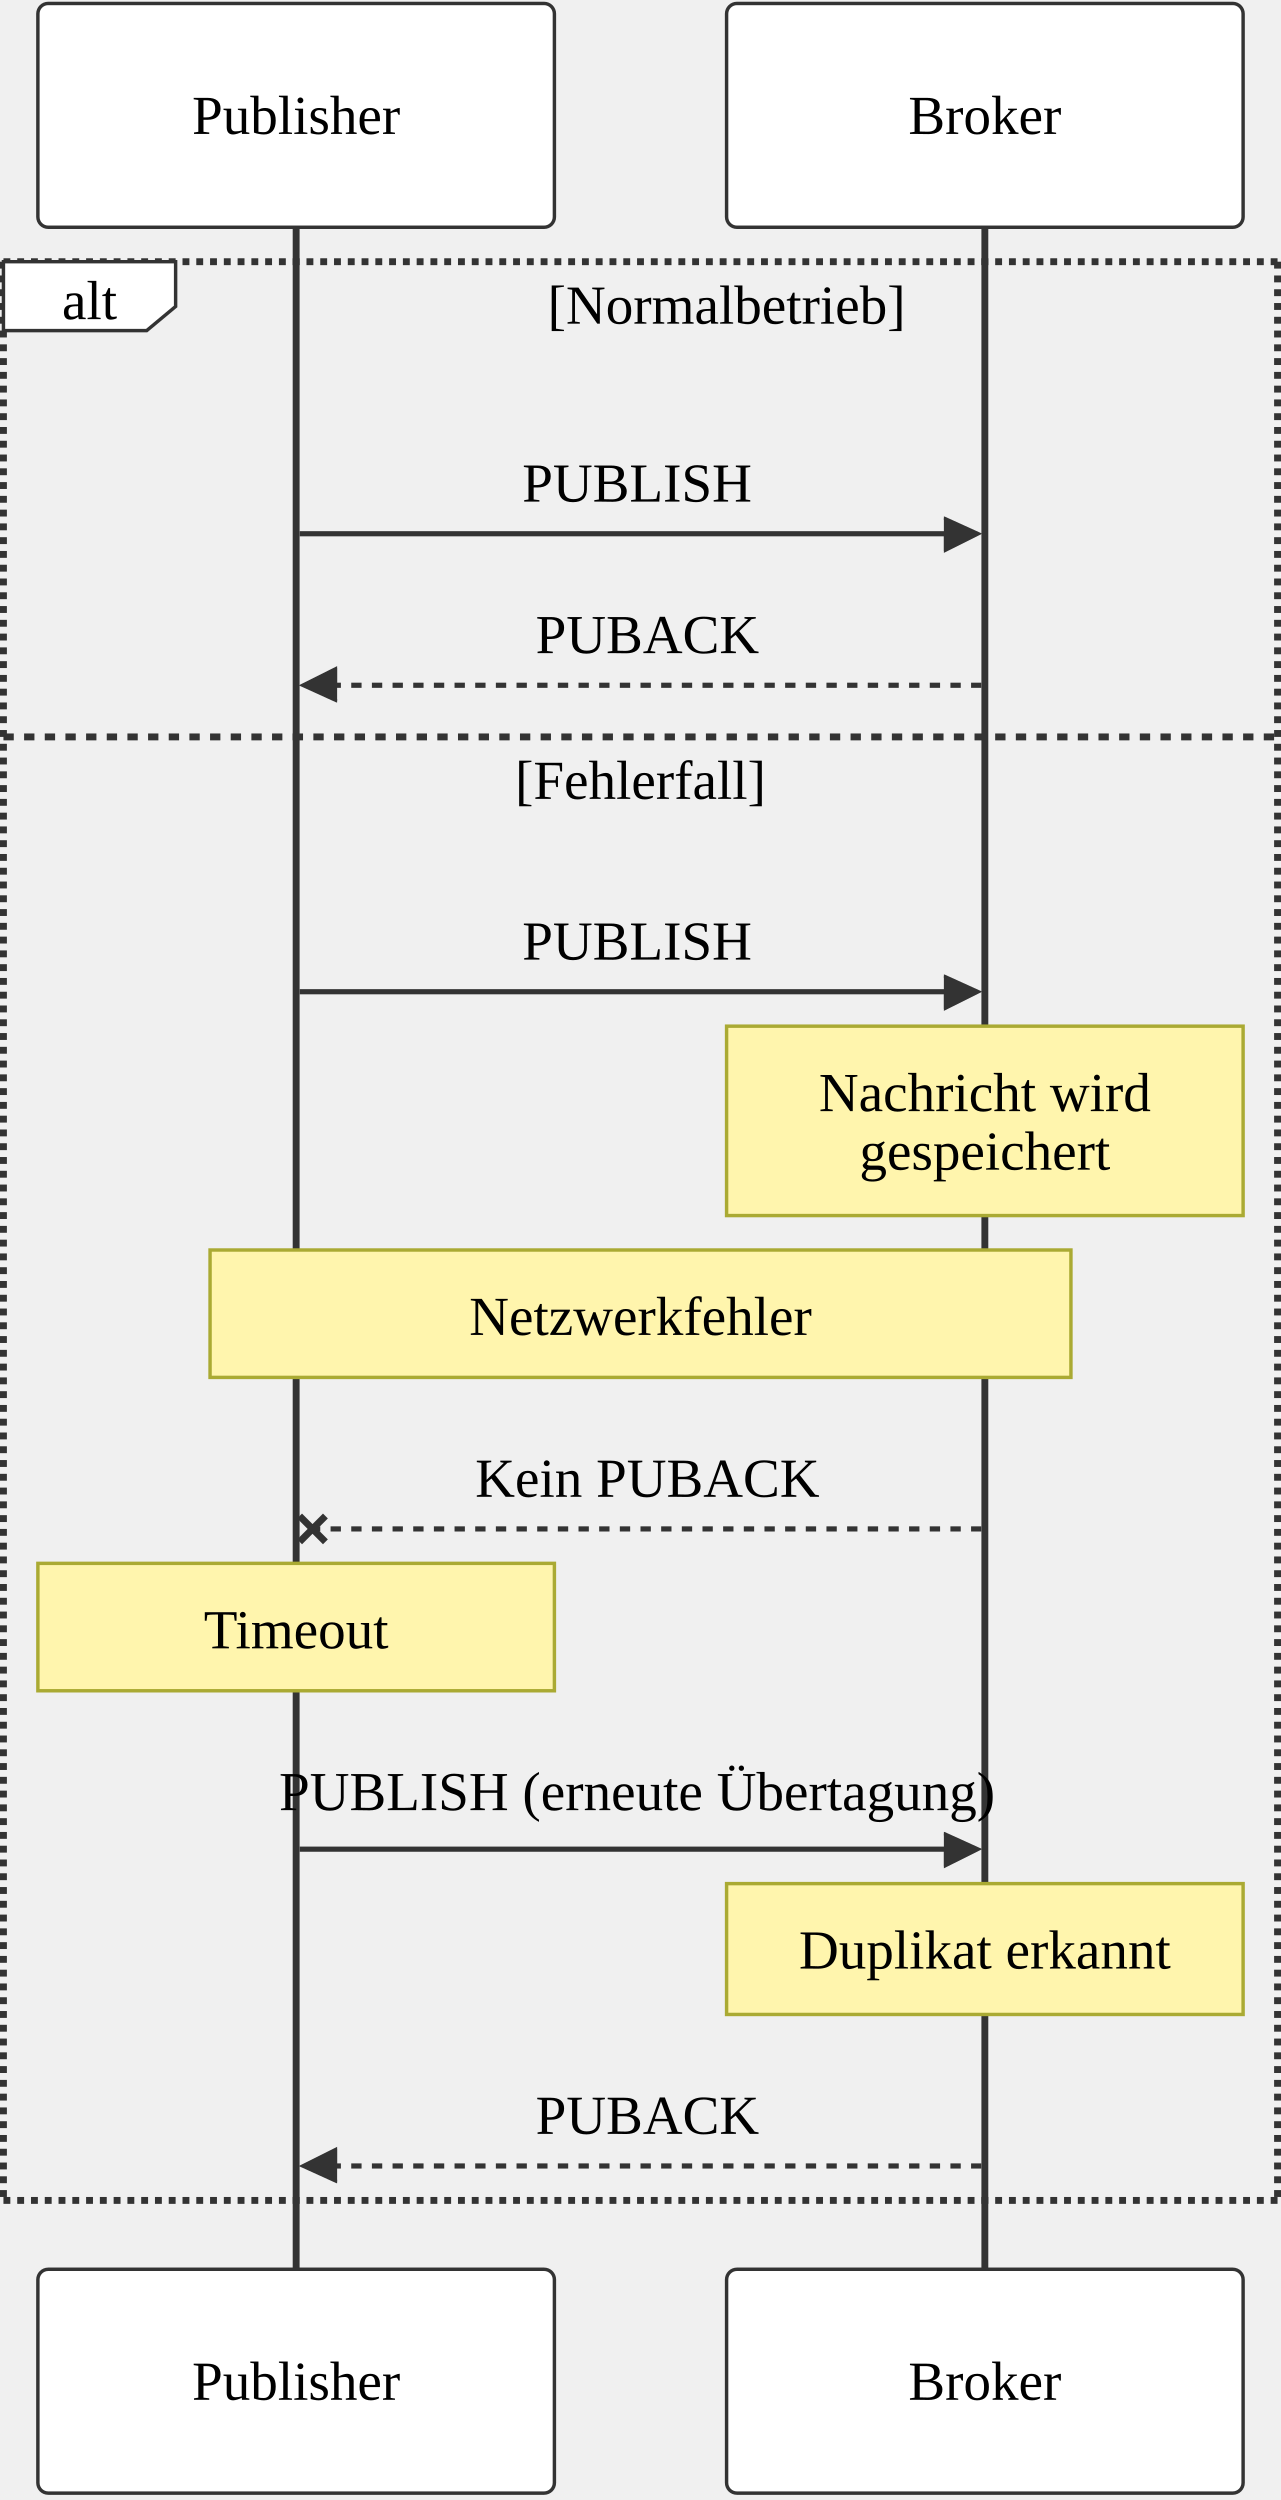
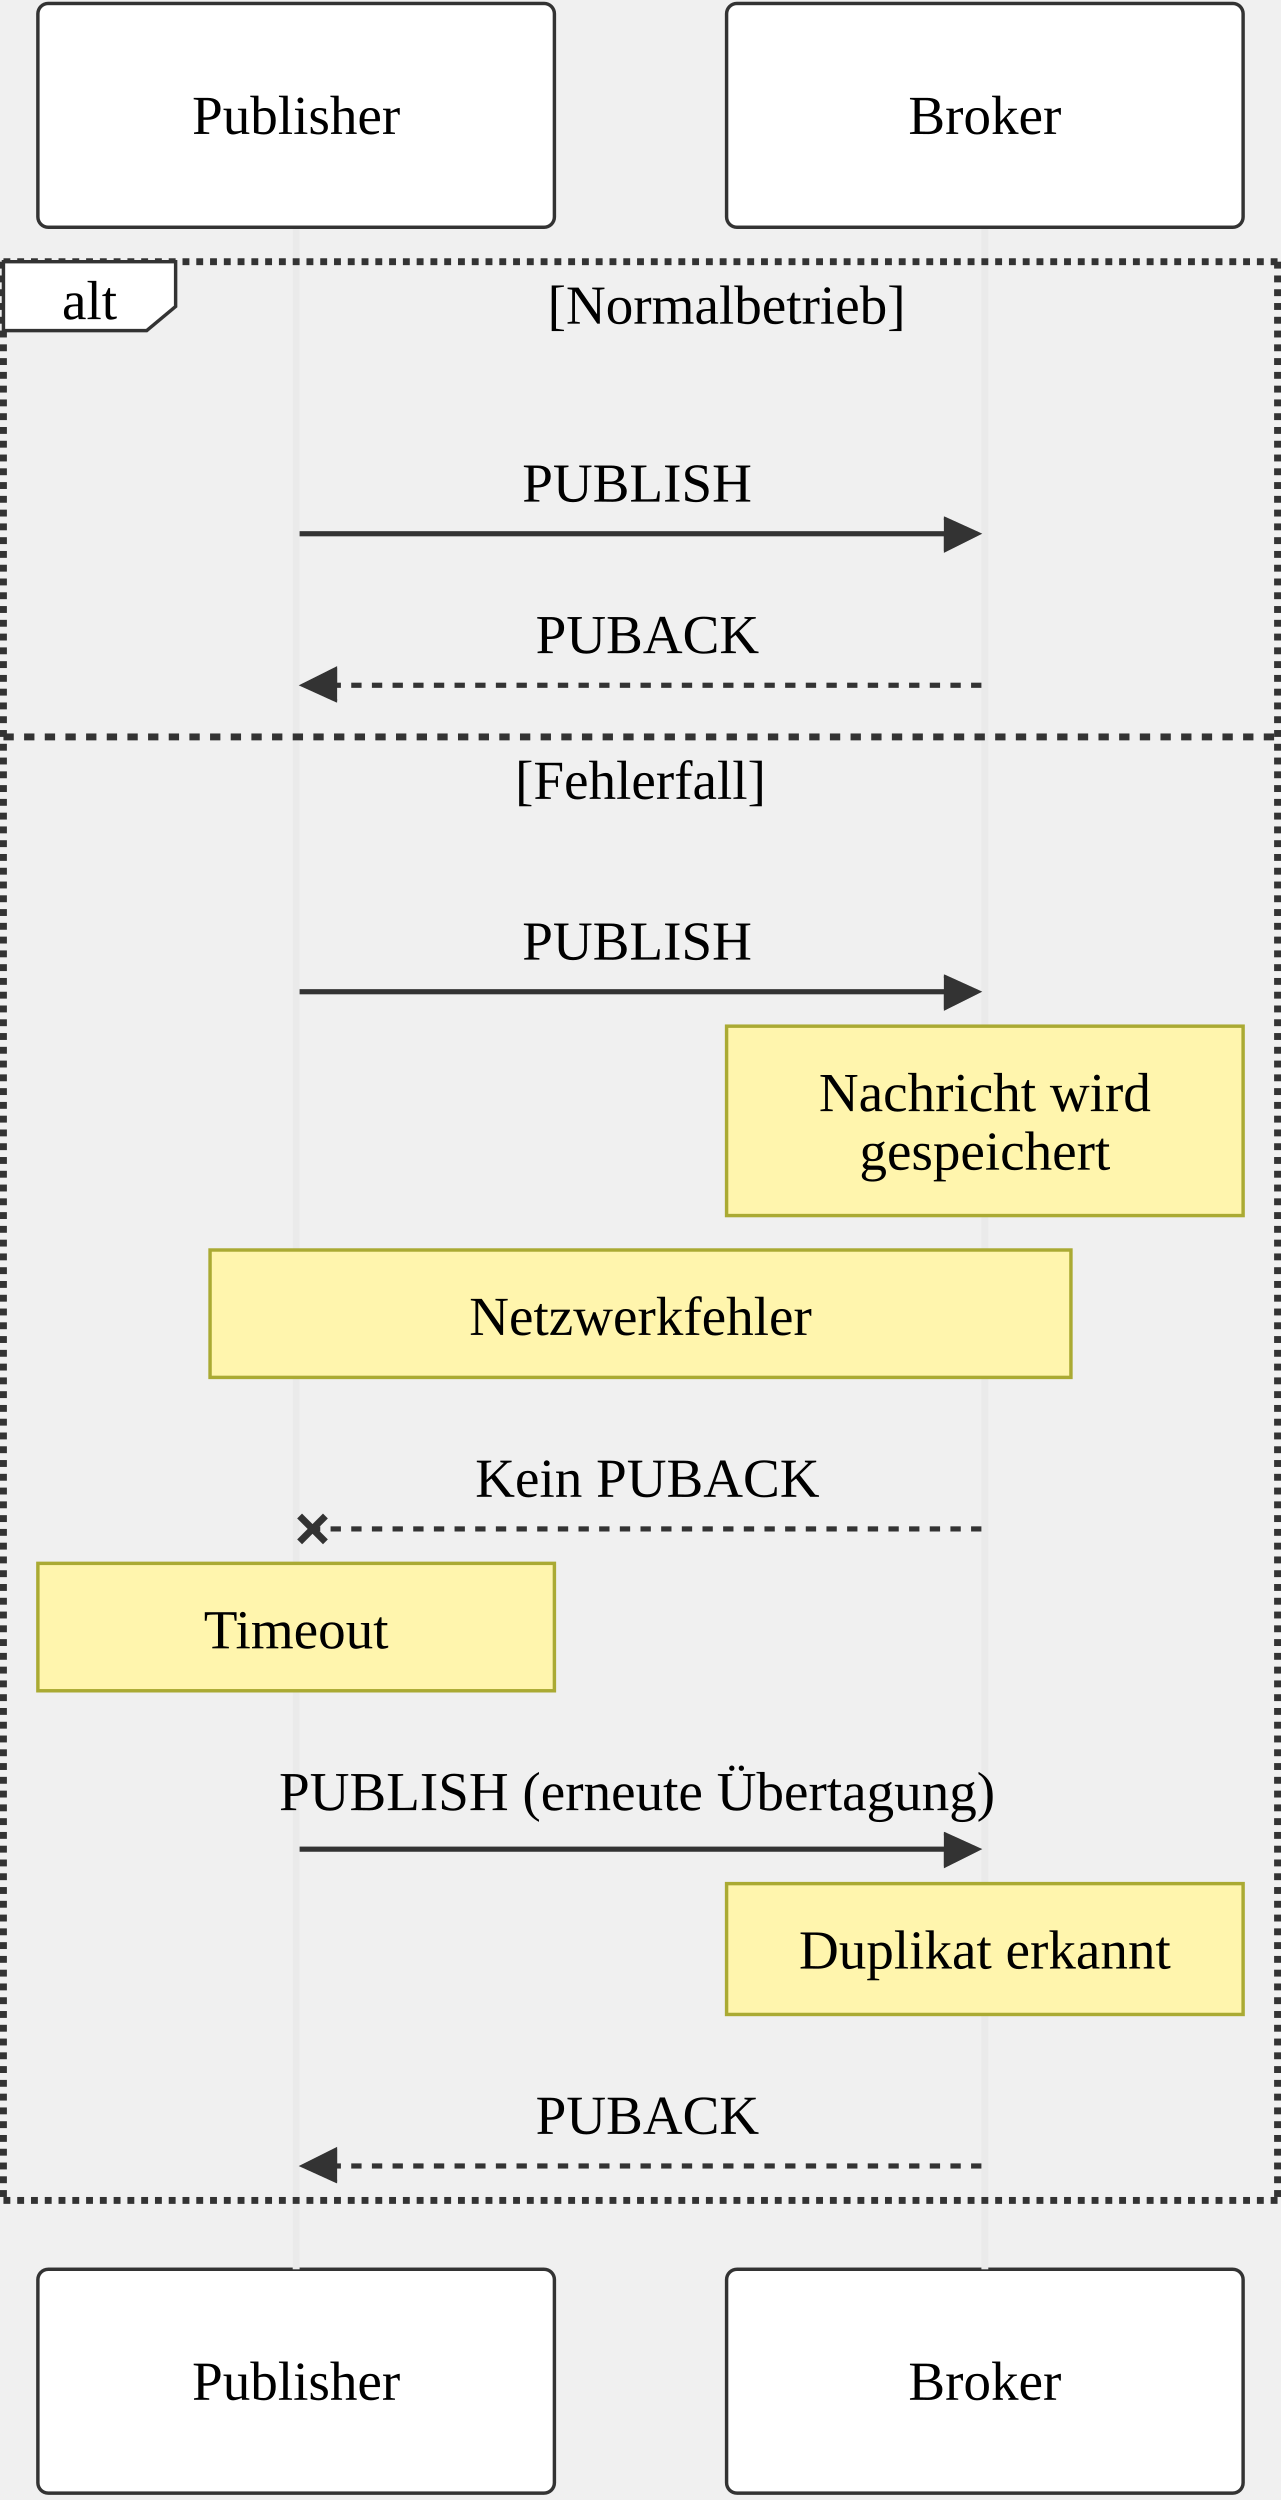
<svg xmlns="http://www.w3.org/2000/svg" id="my-svg" width="100%" style="max-width: 372px; background-color: white;" viewBox="-11 -1 372 726" role="graphics-document document" aria-roledescription="sequence">
  <g>
    <rect x="200" y="658" fill="#eaeaea" stroke="#666" width="150" height="65" name="Broker" rx="3" ry="3" class="actor actor-bottom" />
    <text x="275" y="690.5" dominant-baseline="central" alignment-baseline="central" class="actor actor-box" style="text-anchor: middle; font-size: 16px; font-weight: 400;">
      <tspan x="275" dy="0">Broker</tspan>
    </text>
  </g>
  <g>
    <rect x="0" y="658" fill="#eaeaea" stroke="#666" width="150" height="65" name="Client" rx="3" ry="3" class="actor actor-bottom" />
    <text x="75" y="690.5" dominant-baseline="central" alignment-baseline="central" class="actor actor-box" style="text-anchor: middle; font-size: 16px; font-weight: 400;">
      <tspan x="75" dy="0">Publisher</tspan>
    </text>
  </g>
  <g>
    <line id="actor1" x1="275" y1="65" x2="275" y2="658" class="actor-line 200" stroke-width="0.5px" stroke="#999" name="Broker" data-et="life-line" data-id="Broker" />
    <g id="root-1" data-et="participant" data-type="participant" data-id="Broker">
      <rect x="200" y="0" fill="#eaeaea" stroke="#666" width="150" height="65" name="Broker" rx="3" ry="3" class="actor actor-top" />
      <text x="275" y="32.5" dominant-baseline="central" alignment-baseline="central" class="actor actor-box" style="text-anchor: middle; font-size: 16px; font-weight: 400;">
        <tspan x="275" dy="0">Broker</tspan>
      </text>
    </g>
  </g>
  <g>
    <line id="actor0" x1="75" y1="65" x2="75" y2="658" class="actor-line 200" stroke-width="0.5px" stroke="#999" name="Client" data-et="life-line" data-id="Client" />
    <g id="root-0" data-et="participant" data-type="participant" data-id="Client">
      <rect x="0" y="0" fill="#eaeaea" stroke="#666" width="150" height="65" name="Client" rx="3" ry="3" class="actor actor-top" />
      <text x="75" y="32.5" dominant-baseline="central" alignment-baseline="central" class="actor actor-box" style="text-anchor: middle; font-size: 16px; font-weight: 400;">
        <tspan x="75" dy="0">Publisher</tspan>
      </text>
    </g>
  </g>
-   <style>#my-svg{font-family:'Times New Roman',Times,serif;font-size:16px;fill:#333;}@keyframes edge-animation-frame{from{stroke-dashoffset:0;}}@keyframes dash{to{stroke-dashoffset:0;}}#my-svg .edge-animation-slow{stroke-dasharray:9,5!important;stroke-dashoffset:900;animation:dash 50s linear infinite;stroke-linecap:round;}#my-svg .edge-animation-fast{stroke-dasharray:9,5!important;stroke-dashoffset:900;animation:dash 20s linear infinite;stroke-linecap:round;}#my-svg .error-icon{fill:hsl(220.588, 100%, 98.333%);}#my-svg .error-text{fill:rgb(8.5, 5.75, 0);stroke:rgb(8.5, 5.75, 0);}#my-svg .edge-thickness-normal{stroke-width:1px;}#my-svg .edge-thickness-thick{stroke-width:3.5px;}#my-svg .edge-pattern-solid{stroke-dasharray:0;}#my-svg .edge-thickness-invisible{stroke-width:0;fill:none;}#my-svg .edge-pattern-dashed{stroke-dasharray:3;}#my-svg .edge-pattern-dotted{stroke-dasharray:2;}#my-svg .marker{fill:#0b0b0b;stroke:#0b0b0b;}#my-svg .marker.cross{stroke:#0b0b0b;}#my-svg svg{font-family:'Times New Roman',Times,serif;font-size:16px;}#my-svg p{margin:0;}#my-svg .actor{stroke:#333333;fill:#ffffff;stroke-width:1;}#my-svg rect.actor.outer-path[data-look="neo"]{filter:drop-shadow( 1px 2px 2px rgba(185,185,185,1));}#my-svg rect.note[data-look="neo"]{stroke:#aaaa33;fill:#fff5ad;filter:drop-shadow( 1px 2px 2px rgba(185,185,185,1));}#my-svg text.actor&gt;tspan{fill:#000000;stroke:none;}#my-svg .actor-line{stroke:#333333;}#my-svg .innerArc{stroke-width:1.5;stroke-dasharray:none;}#my-svg .messageLine0{stroke-width:1.5;stroke-dasharray:none;stroke:#333333;}#my-svg .messageLine1{stroke-width:1.5;stroke-dasharray:2,2;stroke:#333333;}#my-svg [id$="-arrowhead"] path{fill:#333333;stroke:#333333;}#my-svg .sequenceNumber{fill:#ffffff;}#my-svg [id$="-sequencenumber"]{fill:#333333;}#my-svg [id$="-crosshead"] path{fill:#333333;stroke:#333333;}#my-svg .messageText{fill:#000000;stroke:none;}#my-svg .labelBox{stroke:#333333;fill:#ffffff;filter:none;}#my-svg .labelText,#my-svg .labelText&gt;tspan{fill:#000000;stroke:none;}#my-svg .loopText,#my-svg .loopText&gt;tspan{fill:#000000;stroke:none;}#my-svg .sectionTitle,#my-svg .sectionTitle&gt;tspan{fill:#000000;stroke:none;}#my-svg .loopLine{stroke-width:2px;stroke-dasharray:2,2;stroke:#333333;fill:#333333;}#my-svg .note{stroke:#aaaa33;fill:#fff5ad;}#my-svg .noteText,#my-svg .noteText&gt;tspan{fill:#000000;stroke:none;font-weight:normal;}#my-svg .activation0{fill:#f4f4f4;stroke:#666666;}#my-svg .activation1{fill:#f4f4f4;stroke:#666666;}#my-svg .activation2{fill:#f4f4f4;stroke:#666666;}#my-svg .actorPopupMenu{position:absolute;}#my-svg .actorPopupMenuPanel{position:absolute;fill:#ffffff;box-shadow:0px 8px 16px 0px rgba(0,0,0,0.2);filter:drop-shadow(3px 5px 2px rgb(0 0 0 / 0.4));}#my-svg .actor-man circle,#my-svg line{fill:#ffffff;stroke-width:2px;}#my-svg g rect.rect{filter:drop-shadow( 1px 2px 2px rgba(185,185,185,1));stroke:hsl(40.588, 60%, 83.333%);}#my-svg .node .neo-node{stroke:hsl(40.588, 60%, 83.333%);}#my-svg [data-look="neo"].node rect,#my-svg [data-look="neo"].cluster rect,#my-svg [data-look="neo"].node polygon{stroke:url(#my-svg-gradient);filter:drop-shadow( 1px 2px 2px rgba(185,185,185,1));}#my-svg [data-look="neo"].swimlane.cluster rect{filter:none;}#my-svg [data-look="neo"].node path{stroke:url(#my-svg-gradient);stroke-width:1px;}#my-svg [data-look="neo"].node .outer-path{filter:drop-shadow( 1px 2px 2px rgba(185,185,185,1));}#my-svg [data-look="neo"].node .neo-line path{stroke:hsl(40.588, 60%, 83.333%);filter:none;}#my-svg [data-look="neo"].node circle{stroke:url(#my-svg-gradient);filter:drop-shadow( 1px 2px 2px rgba(185,185,185,1));}#my-svg [data-look="neo"].node circle .state-start{fill:#000000;}#my-svg [data-look="neo"].icon-shape .icon{fill:url(#my-svg-gradient);filter:drop-shadow( 1px 2px 2px rgba(185,185,185,1));}#my-svg [data-look="neo"].icon-shape .icon-neo path{stroke:url(#my-svg-gradient);filter:drop-shadow( 1px 2px 2px rgba(185,185,185,1));}#my-svg :root{--mermaid-font-family:"trebuchet ms",verdana,arial,sans-serif;}</style>
+   <style>#my-svg{font-family:'Times New Roman',Times,serif;font-size:16px;fill:#333;}@keyframes edge-animation-frame{from{stroke-dashoffset:0;}}@keyframes dash{to{stroke-dashoffset:0;}}#my-svg .edge-animation-slow{stroke-dasharray:9,5!important;stroke-dashoffset:900;animation:dash 50s linear infinite;stroke-linecap:round;}#my-svg .edge-animation-fast{stroke-dasharray:9,5!important;stroke-dashoffset:900;animation:dash 20s linear infinite;stroke-linecap:round;}#my-svg .error-icon{fill:hsl(220.588, 100%, 98.333%);}#my-svg .error-text{fill:rgb(8.5, 5.75, 0);stroke:rgb(8.5, 5.75, 0);}#my-svg .edge-thickness-normal{stroke-width:1px;}#my-svg .edge-thickness-thick{stroke-width:3.5px;}#my-svg .edge-pattern-solid{stroke-dasharray:0;}#my-svg .edge-thickness-invisible{stroke-width:0;fill:none;}#my-svg .edge-pattern-dashed{stroke-dasharray:3;}#my-svg .edge-pattern-dotted{stroke-dasharray:2;}#my-svg .marker{fill:#0b0b0b;stroke:#0b0b0b;}#my-svg .marker.cross{stroke:#0b0b0b;}#my-svg svg{font-family:'Times New Roman',Times,serif;font-size:16px;}#my-svg p{margin:0;}#my-svg .actor{stroke:#333333;fill:#ffffff;stroke-width:1;}#my-svg rect.actor.outer-path[data-look="neo"]{filter:drop-shadow( 1px 2px 2px rgba(185,185,185,1));}#my-svg rect.note[data-look="neo"]{stroke:#aaaa33;fill:#fff5ad;filter:drop-shadow( 1px 2px 2px rgba(185,185,185,1));}#my-svg text.actor&gt;tspan{fill:#000000;stroke:none;}#my-svg .actor-line{stroke:#EAEAEA;}#my-svg .innerArc{stroke-width:1.5;stroke-dasharray:none;}#my-svg .messageLine0{stroke-width:1.5;stroke-dasharray:none;stroke:#333333;}#my-svg .messageLine1{stroke-width:1.5;stroke-dasharray:2,2;stroke:#333333;}#my-svg [id$="-arrowhead"] path{fill:#333333;stroke:#333333;}#my-svg .sequenceNumber{fill:#ffffff;}#my-svg [id$="-sequencenumber"]{fill:#333333;}#my-svg [id$="-crosshead"] path{fill:#333333;stroke:#333333;}#my-svg .messageText{fill:#000000;stroke:none;}#my-svg .labelBox{stroke:#333333;fill:#ffffff;filter:none;}#my-svg .labelText,#my-svg .labelText&gt;tspan{fill:#000000;stroke:none;}#my-svg .loopText,#my-svg .loopText&gt;tspan{fill:#000000;stroke:none;}#my-svg .sectionTitle,#my-svg .sectionTitle&gt;tspan{fill:#000000;stroke:none;}#my-svg .loopLine{stroke-width:2px;stroke-dasharray:2,2;stroke:#333333;fill:#333333;}#my-svg .note{stroke:#aaaa33;fill:#fff5ad;}#my-svg .noteText,#my-svg .noteText&gt;tspan{fill:#000000;stroke:none;font-weight:normal;}#my-svg .activation0{fill:#f4f4f4;stroke:#666666;}#my-svg .activation1{fill:#f4f4f4;stroke:#666666;}#my-svg .activation2{fill:#f4f4f4;stroke:#666666;}#my-svg .actorPopupMenu{position:absolute;}#my-svg .actorPopupMenuPanel{position:absolute;fill:#ffffff;box-shadow:0px 8px 16px 0px rgba(0,0,0,0.2);filter:drop-shadow(3px 5px 2px rgb(0 0 0 / 0.4));}#my-svg .actor-man circle,#my-svg line{fill:#ffffff;stroke-width:2px;}#my-svg g rect.rect{filter:drop-shadow( 1px 2px 2px rgba(185,185,185,1));stroke:hsl(40.588, 60%, 83.333%);}#my-svg .node .neo-node{stroke:hsl(40.588, 60%, 83.333%);}#my-svg [data-look="neo"].node rect,#my-svg [data-look="neo"].cluster rect,#my-svg [data-look="neo"].node polygon{stroke:url(#my-svg-gradient);filter:drop-shadow( 1px 2px 2px rgba(185,185,185,1));}#my-svg [data-look="neo"].swimlane.cluster rect{filter:none;}#my-svg [data-look="neo"].node path{stroke:url(#my-svg-gradient);stroke-width:1px;}#my-svg [data-look="neo"].node .outer-path{filter:drop-shadow( 1px 2px 2px rgba(185,185,185,1));}#my-svg [data-look="neo"].node .neo-line path{stroke:hsl(40.588, 60%, 83.333%);filter:none;}#my-svg [data-look="neo"].node circle{stroke:url(#my-svg-gradient);filter:drop-shadow( 1px 2px 2px rgba(185,185,185,1));}#my-svg [data-look="neo"].node circle .state-start{fill:#000000;}#my-svg [data-look="neo"].icon-shape .icon{fill:url(#my-svg-gradient);filter:drop-shadow( 1px 2px 2px rgba(185,185,185,1));}#my-svg [data-look="neo"].icon-shape .icon-neo path{stroke:url(#my-svg-gradient);filter:drop-shadow( 1px 2px 2px rgba(185,185,185,1));}#my-svg :root{--mermaid-font-family:"trebuchet ms",verdana,arial,sans-serif;}</style>
  <g />
  <defs>
    <symbol id="my-svg-computer" width="24" height="24">
      <path transform="scale(.5)" d="M2 2v13h20v-13h-20zm18 11h-16v-9h16v9zm-10.228 6l.466-1h3.524l.467 1h-4.457zm14.228 3h-24l2-6h2.104l-1.33 4h18.45l-1.297-4h2.073l2 6zm-5-10h-14v-7h14v7z" />
    </symbol>
  </defs>
  <defs>
    <symbol id="my-svg-database" fill-rule="evenodd" clip-rule="evenodd">
      <path transform="scale(.5)" d="M12.258.001l.256.004.255.005.253.008.251.01.249.012.247.015.246.016.242.019.241.02.239.023.236.024.233.027.231.028.229.031.225.032.223.034.22.036.217.038.214.04.211.041.208.043.205.045.201.046.198.048.194.05.191.051.187.053.183.054.18.056.175.057.172.059.168.06.163.061.16.063.155.064.15.066.074.033.073.033.071.034.07.034.069.035.068.035.067.035.066.035.064.036.064.036.062.036.06.036.06.037.058.037.058.037.055.038.055.038.053.038.052.038.051.039.05.039.048.039.047.039.045.04.044.04.043.04.041.04.04.041.039.041.037.041.036.041.034.041.033.042.032.042.03.042.029.042.027.042.026.043.024.043.023.043.021.043.02.043.018.044.017.043.015.044.013.044.012.044.011.045.009.044.007.045.006.045.004.045.002.045.001.045v17l-.001.045-.002.045-.004.045-.006.045-.007.045-.009.044-.011.045-.012.044-.013.044-.015.044-.017.043-.018.044-.02.043-.021.043-.023.043-.024.043-.026.043-.027.042-.029.042-.03.042-.032.042-.033.042-.034.041-.036.041-.037.041-.039.041-.04.041-.041.04-.043.04-.044.04-.045.04-.047.039-.048.039-.05.039-.051.039-.052.038-.053.038-.055.038-.055.038-.058.037-.058.037-.06.037-.06.036-.062.036-.064.036-.064.036-.066.035-.067.035-.068.035-.069.035-.07.034-.071.034-.073.033-.074.033-.15.066-.155.064-.16.063-.163.061-.168.06-.172.059-.175.057-.18.056-.183.054-.187.053-.191.051-.194.05-.198.048-.201.046-.205.045-.208.043-.211.041-.214.04-.217.038-.22.036-.223.034-.225.032-.229.031-.231.028-.233.027-.236.024-.239.023-.241.02-.242.019-.246.016-.247.015-.249.012-.251.01-.253.008-.255.005-.256.004-.258.001-.258-.001-.256-.004-.255-.005-.253-.008-.251-.01-.249-.012-.247-.015-.245-.016-.243-.019-.241-.02-.238-.023-.236-.024-.234-.027-.231-.028-.228-.031-.226-.032-.223-.034-.22-.036-.217-.038-.214-.04-.211-.041-.208-.043-.204-.045-.201-.046-.198-.048-.195-.05-.19-.051-.187-.053-.184-.054-.179-.056-.176-.057-.172-.059-.167-.06-.164-.061-.159-.063-.155-.064-.151-.066-.074-.033-.072-.033-.072-.034-.07-.034-.069-.035-.068-.035-.067-.035-.066-.035-.064-.036-.063-.036-.062-.036-.061-.036-.06-.037-.058-.037-.057-.037-.056-.038-.055-.038-.053-.038-.052-.038-.051-.039-.049-.039-.049-.039-.046-.039-.046-.04-.044-.04-.043-.04-.041-.04-.04-.041-.039-.041-.037-.041-.036-.041-.034-.041-.033-.042-.032-.042-.03-.042-.029-.042-.027-.042-.026-.043-.024-.043-.023-.043-.021-.043-.02-.043-.018-.044-.017-.043-.015-.044-.013-.044-.012-.044-.011-.045-.009-.044-.007-.045-.006-.045-.004-.045-.002-.045-.001-.045v-17l.001-.045.002-.045.004-.045.006-.045.007-.045.009-.044.011-.045.012-.044.013-.044.015-.044.017-.043.018-.044.02-.043.021-.043.023-.043.024-.043.026-.043.027-.042.029-.042.03-.042.032-.042.033-.042.034-.041.036-.041.037-.041.039-.041.04-.041.041-.04.043-.04.044-.04.046-.04.046-.039.049-.039.049-.039.051-.039.052-.038.053-.038.055-.038.056-.038.057-.037.058-.037.06-.037.061-.036.062-.036.063-.036.064-.036.066-.035.067-.035.068-.035.069-.035.07-.034.072-.034.072-.033.074-.033.151-.066.155-.064.159-.063.164-.061.167-.06.172-.059.176-.057.179-.056.184-.054.187-.053.19-.051.195-.05.198-.048.201-.046.204-.045.208-.043.211-.041.214-.04.217-.038.22-.036.223-.034.226-.032.228-.031.231-.028.234-.027.236-.024.238-.023.241-.02.243-.019.245-.016.247-.015.249-.012.251-.01.253-.008.255-.005.256-.004.258-.001.258.001zm-9.258 20.499v.01l.001.021.003.021.004.022.005.021.006.022.007.022.009.023.01.022.011.023.012.023.013.023.015.023.016.024.017.023.018.024.019.024.021.024.022.025.023.024.024.025.052.049.056.05.061.051.066.051.07.051.075.051.079.052.084.052.088.052.092.052.097.052.102.051.105.052.11.052.114.051.119.051.123.051.127.05.131.05.135.05.139.048.144.049.147.047.152.047.155.047.16.045.163.045.167.043.171.043.176.041.178.041.183.039.187.039.19.037.194.035.197.035.202.033.204.031.209.03.212.029.216.027.219.025.222.024.226.021.23.02.233.018.236.016.24.015.243.012.246.01.249.008.253.005.256.004.259.001.26-.001.257-.004.254-.005.25-.008.247-.011.244-.012.241-.014.237-.016.233-.018.231-.021.226-.021.224-.024.22-.026.216-.027.212-.028.21-.031.205-.031.202-.034.198-.034.194-.036.191-.037.187-.039.183-.04.179-.04.175-.042.172-.043.168-.044.163-.045.16-.046.155-.046.152-.047.148-.048.143-.049.139-.049.136-.05.131-.05.126-.05.123-.051.118-.052.114-.051.11-.052.106-.052.101-.052.096-.052.092-.052.088-.053.083-.051.079-.052.074-.052.07-.051.065-.051.06-.051.056-.05.051-.05.023-.024.023-.025.021-.024.02-.024.019-.024.018-.024.017-.024.015-.023.014-.024.013-.023.012-.023.01-.023.01-.022.008-.022.006-.022.006-.022.004-.022.004-.021.001-.021.001-.021v-4.127l-.077.055-.08.053-.083.054-.085.053-.087.052-.09.052-.093.051-.095.05-.097.05-.1.049-.102.049-.105.048-.106.047-.109.047-.111.046-.114.045-.115.045-.118.044-.12.043-.122.042-.124.042-.126.041-.128.04-.13.04-.132.038-.134.038-.135.037-.138.037-.139.035-.142.035-.143.034-.144.033-.147.032-.148.031-.15.03-.151.03-.153.029-.154.027-.156.027-.158.026-.159.025-.161.024-.162.023-.163.022-.165.021-.166.02-.167.019-.169.018-.169.017-.171.016-.173.015-.173.014-.175.013-.175.012-.177.011-.178.01-.179.008-.179.008-.181.006-.182.005-.182.004-.184.003-.184.002h-.37l-.184-.002-.184-.003-.182-.004-.182-.005-.181-.006-.179-.008-.179-.008-.178-.01-.176-.011-.176-.012-.175-.013-.173-.014-.172-.015-.171-.016-.17-.017-.169-.018-.167-.019-.166-.02-.165-.021-.163-.022-.162-.023-.161-.024-.159-.025-.157-.026-.156-.027-.155-.027-.153-.029-.151-.03-.15-.03-.148-.031-.146-.032-.145-.033-.143-.034-.141-.035-.14-.035-.137-.037-.136-.037-.134-.038-.132-.038-.13-.04-.128-.04-.126-.041-.124-.042-.122-.042-.12-.044-.117-.043-.116-.045-.113-.045-.112-.046-.109-.047-.106-.047-.105-.048-.102-.049-.1-.049-.097-.05-.095-.05-.093-.052-.09-.051-.087-.052-.085-.053-.083-.054-.08-.054-.077-.054v4.127zm0-5.654v.011l.001.021.003.021.004.021.005.022.006.022.007.022.009.022.01.022.011.023.012.023.013.023.015.024.016.023.017.024.018.024.019.024.021.024.022.024.023.025.024.024.052.05.056.05.061.05.066.051.07.051.075.052.079.051.084.052.088.052.092.052.097.052.102.052.105.052.11.051.114.051.119.052.123.05.127.051.131.05.135.049.139.049.144.048.147.048.152.047.155.046.16.045.163.045.167.044.171.042.176.042.178.04.183.04.187.038.19.037.194.036.197.034.202.033.204.032.209.03.212.028.216.027.219.025.222.024.226.022.23.02.233.018.236.016.24.014.243.012.246.01.249.008.253.006.256.003.259.001.26-.001.257-.003.254-.006.25-.008.247-.01.244-.012.241-.015.237-.016.233-.018.231-.02.226-.022.224-.024.22-.025.216-.027.212-.029.21-.03.205-.032.202-.033.198-.035.194-.036.191-.037.187-.039.183-.039.179-.041.175-.042.172-.043.168-.044.163-.045.16-.045.155-.047.152-.047.148-.048.143-.048.139-.05.136-.049.131-.05.126-.051.123-.051.118-.051.114-.052.11-.052.106-.052.101-.052.096-.052.092-.052.088-.052.083-.052.079-.052.074-.051.07-.052.065-.051.06-.05.056-.051.051-.049.023-.025.023-.024.021-.025.02-.024.019-.024.018-.024.017-.024.015-.023.014-.023.013-.024.012-.022.01-.023.01-.023.008-.022.006-.022.006-.022.004-.021.004-.022.001-.021.001-.021v-4.139l-.077.054-.08.054-.083.054-.085.052-.087.053-.09.051-.093.051-.095.051-.097.05-.1.049-.102.049-.105.048-.106.047-.109.047-.111.046-.114.045-.115.044-.118.044-.12.044-.122.042-.124.042-.126.041-.128.04-.13.039-.132.039-.134.038-.135.037-.138.036-.139.036-.142.035-.143.033-.144.033-.147.033-.148.031-.15.03-.151.03-.153.028-.154.028-.156.027-.158.026-.159.025-.161.024-.162.023-.163.022-.165.021-.166.02-.167.019-.169.018-.169.017-.171.016-.173.015-.173.014-.175.013-.175.012-.177.011-.178.009-.179.009-.179.007-.181.007-.182.005-.182.004-.184.003-.184.002h-.37l-.184-.002-.184-.003-.182-.004-.182-.005-.181-.007-.179-.007-.179-.009-.178-.009-.176-.011-.176-.012-.175-.013-.173-.014-.172-.015-.171-.016-.17-.017-.169-.018-.167-.019-.166-.02-.165-.021-.163-.022-.162-.023-.161-.024-.159-.025-.157-.026-.156-.027-.155-.028-.153-.028-.151-.03-.15-.03-.148-.031-.146-.033-.145-.033-.143-.033-.141-.035-.14-.036-.137-.036-.136-.037-.134-.038-.132-.039-.13-.039-.128-.04-.126-.041-.124-.042-.122-.043-.12-.043-.117-.044-.116-.044-.113-.046-.112-.046-.109-.046-.106-.047-.105-.048-.102-.049-.1-.049-.097-.05-.095-.051-.093-.051-.09-.051-.087-.053-.085-.052-.083-.054-.08-.054-.077-.054v4.139zm0-5.666v.011l.001.02.003.022.004.021.005.022.006.021.007.022.009.023.01.022.011.023.012.023.013.023.015.023.016.024.017.024.018.023.019.024.021.025.022.024.023.024.024.025.052.05.056.05.061.05.066.051.07.051.075.052.079.051.084.052.088.052.092.052.097.052.102.052.105.051.11.052.114.051.119.051.123.051.127.05.131.05.135.05.139.049.144.048.147.048.152.047.155.046.16.045.163.045.167.043.171.043.176.042.178.04.183.04.187.038.19.037.194.036.197.034.202.033.204.032.209.03.212.028.216.027.219.025.222.024.226.021.23.02.233.018.236.017.24.014.243.012.246.01.249.008.253.006.256.003.259.001.26-.001.257-.003.254-.006.25-.008.247-.01.244-.013.241-.014.237-.016.233-.018.231-.02.226-.022.224-.024.22-.025.216-.027.212-.029.21-.03.205-.032.202-.033.198-.035.194-.036.191-.037.187-.039.183-.039.179-.041.175-.042.172-.043.168-.044.163-.045.16-.045.155-.047.152-.047.148-.048.143-.049.139-.049.136-.049.131-.051.126-.05.123-.051.118-.052.114-.051.11-.052.106-.052.101-.052.096-.052.092-.052.088-.052.083-.052.079-.052.074-.052.07-.051.065-.051.06-.051.056-.05.051-.049.023-.025.023-.025.021-.024.02-.024.019-.024.018-.024.017-.024.015-.023.014-.024.013-.023.012-.023.01-.022.01-.023.008-.022.006-.022.006-.022.004-.022.004-.021.001-.021.001-.021v-4.153l-.077.054-.08.054-.083.053-.085.053-.087.053-.09.051-.093.051-.095.051-.097.05-.1.049-.102.048-.105.048-.106.048-.109.046-.111.046-.114.046-.115.044-.118.044-.12.043-.122.043-.124.042-.126.041-.128.04-.13.039-.132.039-.134.038-.135.037-.138.036-.139.036-.142.034-.143.034-.144.033-.147.032-.148.032-.15.03-.151.03-.153.028-.154.028-.156.027-.158.026-.159.024-.161.024-.162.023-.163.023-.165.021-.166.02-.167.019-.169.018-.169.017-.171.016-.173.015-.173.014-.175.013-.175.012-.177.01-.178.01-.179.009-.179.007-.181.006-.182.006-.182.004-.184.003-.184.001-.185.001-.185-.001-.184-.001-.184-.003-.182-.004-.182-.006-.181-.006-.179-.007-.179-.009-.178-.01-.176-.01-.176-.012-.175-.013-.173-.014-.172-.015-.171-.016-.17-.017-.169-.018-.167-.019-.166-.02-.165-.021-.163-.023-.162-.023-.161-.024-.159-.024-.157-.026-.156-.027-.155-.028-.153-.028-.151-.03-.15-.03-.148-.032-.146-.032-.145-.033-.143-.034-.141-.034-.14-.036-.137-.036-.136-.037-.134-.038-.132-.039-.13-.039-.128-.041-.126-.041-.124-.041-.122-.043-.12-.043-.117-.044-.116-.044-.113-.046-.112-.046-.109-.046-.106-.048-.105-.048-.102-.048-.1-.05-.097-.049-.095-.051-.093-.051-.09-.052-.087-.052-.085-.053-.083-.053-.08-.054-.077-.054v4.153zm8.74-8.179l-.257.004-.254.005-.25.008-.247.011-.244.012-.241.014-.237.016-.233.018-.231.021-.226.022-.224.023-.22.026-.216.027-.212.028-.21.031-.205.032-.202.033-.198.034-.194.036-.191.038-.187.038-.183.04-.179.041-.175.042-.172.043-.168.043-.163.045-.16.046-.155.046-.152.048-.148.048-.143.048-.139.049-.136.05-.131.05-.126.051-.123.051-.118.051-.114.052-.11.052-.106.052-.101.052-.096.052-.092.052-.088.052-.083.052-.079.052-.074.051-.07.052-.065.051-.06.05-.056.05-.051.05-.023.025-.023.024-.021.024-.02.025-.019.024-.018.024-.017.023-.015.024-.014.023-.013.023-.012.023-.01.023-.01.022-.008.022-.006.023-.006.021-.004.022-.004.021-.001.021-.001.021.001.021.001.021.004.021.004.022.006.021.006.023.008.022.01.022.01.023.012.023.013.023.014.023.015.024.017.023.018.024.019.024.02.025.021.024.023.024.023.025.051.05.056.05.06.05.065.051.07.052.074.051.079.052.083.052.088.052.092.052.096.052.101.052.106.052.11.052.114.052.118.051.123.051.126.051.131.05.136.05.139.049.143.048.148.048.152.048.155.046.16.046.163.045.168.043.172.043.175.042.179.041.183.04.187.038.191.038.194.036.198.034.202.033.205.032.21.031.212.028.216.027.22.026.224.023.226.022.231.021.233.018.237.016.241.014.244.012.247.011.25.008.254.005.257.004.26.001.26-.001.257-.004.254-.005.25-.008.247-.011.244-.012.241-.014.237-.016.233-.018.231-.021.226-.022.224-.023.22-.026.216-.027.212-.028.21-.031.205-.032.202-.033.198-.034.194-.036.191-.038.187-.038.183-.04.179-.041.175-.042.172-.043.168-.043.163-.045.16-.046.155-.046.152-.048.148-.048.143-.048.139-.049.136-.05.131-.05.126-.051.123-.051.118-.051.114-.052.11-.052.106-.052.101-.052.096-.052.092-.052.088-.052.083-.052.079-.052.074-.051.07-.052.065-.051.06-.05.056-.05.051-.05.023-.025.023-.024.021-.024.02-.025.019-.024.018-.024.017-.023.015-.024.014-.023.013-.023.012-.023.01-.023.01-.022.008-.022.006-.023.006-.021.004-.022.004-.021.001-.021.001-.021-.001-.021-.001-.021-.004-.021-.004-.022-.006-.021-.006-.023-.008-.022-.01-.022-.01-.023-.012-.023-.013-.023-.014-.023-.015-.024-.017-.023-.018-.024-.019-.024-.02-.025-.021-.024-.023-.024-.023-.025-.051-.05-.056-.05-.06-.05-.065-.051-.07-.052-.074-.051-.079-.052-.083-.052-.088-.052-.092-.052-.096-.052-.101-.052-.106-.052-.11-.052-.114-.052-.118-.051-.123-.051-.126-.051-.131-.05-.136-.05-.139-.049-.143-.048-.148-.048-.152-.048-.155-.046-.16-.046-.163-.045-.168-.043-.172-.043-.175-.042-.179-.041-.183-.04-.187-.038-.191-.038-.194-.036-.198-.034-.202-.033-.205-.032-.21-.031-.212-.028-.216-.027-.22-.026-.224-.023-.226-.022-.231-.021-.233-.018-.237-.016-.241-.014-.244-.012-.247-.011-.25-.008-.254-.005-.257-.004-.26-.001-.26.001z" />
    </symbol>
  </defs>
  <defs>
    <symbol id="my-svg-clock" width="24" height="24">
      <path transform="scale(.5)" d="M12 2c5.514 0 10 4.486 10 10s-4.486 10-10 10-10-4.486-10-10 4.486-10 10-10zm0-2c-6.627 0-12 5.373-12 12s5.373 12 12 12 12-5.373 12-12-5.373-12-12-12zm5.848 12.459c.202.038.202.333.001.372-1.907.361-6.045 1.111-6.547 1.111-.719 0-1.301-.582-1.301-1.301 0-.512.77-5.447 1.125-7.445.034-.192.312-.181.343.014l.985 6.238 5.394 1.011z" />
    </symbol>
  </defs>
  <defs>
    <marker id="my-svg-arrowhead" refX="7.9" refY="5" markerUnits="userSpaceOnUse" markerWidth="12" markerHeight="12" orient="auto-start-reverse">
      <path d="M -1 0 L 10 5 L 0 10 z" />
    </marker>
  </defs>
  <defs>
    <marker id="my-svg-crosshead" markerWidth="15" markerHeight="8" orient="auto" refX="4" refY="4.5">
      <path fill="none" stroke="#000000" stroke-width="1pt" d="M 1,2 L 6,7 M 6,2 L 1,7" style="stroke-dasharray: 0, 0;" />
    </marker>
  </defs>
  <defs>
    <marker id="my-svg-filled-head" refX="15.5" refY="7" markerWidth="20" markerHeight="28" orient="auto">
      <path d="M 18,7 L9,13 L14,7 L9,1 Z" />
    </marker>
  </defs>
  <defs>
    <marker id="my-svg-sequencenumber" refX="15" refY="15" markerWidth="60" markerHeight="40" orient="auto">
      <circle cx="15" cy="15" r="6" />
    </marker>
  </defs>
  <defs>
    <marker id="my-svg-solidTopArrowHead" refX="7.9" refY="7.25" markerUnits="userSpaceOnUse" markerWidth="12" markerHeight="12" orient="auto-start-reverse">
      <path d="M 0 0 L 10 8 L 0 8 z" />
    </marker>
  </defs>
  <defs>
    <marker id="my-svg-solidBottomArrowHead" refX="7.9" refY="0.75" markerUnits="userSpaceOnUse" markerWidth="12" markerHeight="12" orient="auto-start-reverse">
      <path d="M 0 0 L 10 0 L 0 8 z" />
    </marker>
  </defs>
  <defs>
    <marker id="my-svg-stickTopArrowHead" refX="7.5" refY="7" markerUnits="userSpaceOnUse" markerWidth="12" markerHeight="12" orient="auto-start-reverse">
      <path d="M 0 0 L 7 7" stroke="black" stroke-width="1.5" fill="none" />
    </marker>
  </defs>
  <defs>
    <marker id="my-svg-stickBottomArrowHead" refX="7.5" refY="0" markerUnits="userSpaceOnUse" markerWidth="12" markerHeight="12" orient="auto-start-reverse">
      <path d="M 0 7 L 7 0" stroke="black" stroke-width="1.5" fill="none" />
    </marker>
  </defs>
  <g data-et="note" data-id="i5">
    <rect x="200" y="297" fill="#EDF2AE" stroke="#666" width="150" height="55" class="note" />
    <text x="275" y="302" text-anchor="middle" dominant-baseline="middle" alignment-baseline="middle" class="noteText" dy="1em" style="font-size: 16px; font-weight: 400;">
      <tspan x="275">Nachricht wird</tspan>
    </text>
    <text x="275" y="319" text-anchor="middle" dominant-baseline="middle" alignment-baseline="middle" class="noteText" dy="1em" style="font-size: 16px; font-weight: 400;">
      <tspan x="275">gespeichert</tspan>
    </text>
  </g>
  <g data-et="note" data-id="i6">
    <rect x="50" y="362" fill="#EDF2AE" stroke="#666" width="250" height="37" class="note" />
    <text x="175" y="367" text-anchor="middle" dominant-baseline="middle" alignment-baseline="middle" class="noteText" dy="1em" style="font-size: 16px; font-weight: 400;">
      <tspan x="175">Netzwerkfehler</tspan>
    </text>
  </g>
  <g data-et="note" data-id="i8">
    <rect x="0" y="453" fill="#EDF2AE" stroke="#666" width="150" height="37" class="note" />
    <text x="75" y="458" text-anchor="middle" dominant-baseline="middle" alignment-baseline="middle" class="noteText" dy="1em" style="font-size: 16px; font-weight: 400;">
      <tspan x="75">Timeout</tspan>
    </text>
  </g>
  <g data-et="note" data-id="i10">
    <rect x="200" y="546" fill="#EDF2AE" stroke="#666" width="150" height="38" class="note" />
    <text x="275" y="551" text-anchor="middle" dominant-baseline="middle" alignment-baseline="middle" class="noteText" dy="1em" style="font-size: 16px; font-weight: 400;">
      <tspan x="275">Duplikat erkannt</tspan>
    </text>
  </g>
  <g data-et="control-structure" data-id="i12">
    <line x1="-10" y1="75" x2="360" y2="75" class="loopLine" />
    <line x1="360" y1="75" x2="360" y2="638" class="loopLine" />
    <line x1="-10" y1="638" x2="360" y2="638" class="loopLine" />
    <line x1="-10" y1="75" x2="-10" y2="638" class="loopLine" />
    <line x1="-10" y1="213" x2="360" y2="213" class="loopLine" style="stroke-dasharray: 3, 3;" />
    <polygon points="-10,75 40,75 40,88 31.6,95 -10,95" class="labelBox" />
    <text x="15" y="88" text-anchor="middle" dominant-baseline="middle" alignment-baseline="middle" class="labelText" style="font-size: 16px; font-weight: 400;">alt</text>
    <text x="200" y="93" text-anchor="middle" class="loopText" style="font-size: 16px; font-weight: 400;">
      <tspan x="200">[Normalbetrieb]</tspan>
    </text>
    <text x="175" y="231" text-anchor="middle" class="sectionTitle" style="font-size: 16px; font-weight: 400;">[Fehlerfall]</text>
  </g>
  <text x="174" y="125" text-anchor="middle" dominant-baseline="middle" alignment-baseline="middle" class="messageText" dy="1em" style="font-size: 16px; font-weight: 400;">PUBLISH</text>
  <line x1="76" y1="154" x2="271" y2="154" class="messageLine0" data-et="message" data-id="i1" data-from="Client" data-to="Broker" stroke-width="2" stroke="none" marker-end="url(#my-svg-arrowhead)" style="fill: none;" />
  <text x="177" y="169" text-anchor="middle" dominant-baseline="middle" alignment-baseline="middle" class="messageText" dy="1em" style="font-size: 16px; font-weight: 400;">PUBACK</text>
  <line x1="274" y1="198" x2="79" y2="198" class="messageLine1" data-et="message" data-id="i2" data-from="Broker" data-to="Client" stroke-width="2" stroke="none" marker-end="url(#my-svg-arrowhead)" style="stroke-dasharray: 3, 3; fill: none;" />
  <text x="174" y="258" text-anchor="middle" dominant-baseline="middle" alignment-baseline="middle" class="messageText" dy="1em" style="font-size: 16px; font-weight: 400;">PUBLISH</text>
  <line x1="76" y1="287" x2="271" y2="287" class="messageLine0" data-et="message" data-id="i4" data-from="Client" data-to="Broker" stroke-width="2" stroke="none" marker-end="url(#my-svg-arrowhead)" style="fill: none;" />
  <text x="177" y="414" text-anchor="middle" dominant-baseline="middle" alignment-baseline="middle" class="messageText" dy="1em" style="font-size: 16px; font-weight: 400;">Kein PUBACK</text>
  <line x1="274" y1="443" x2="79" y2="443" class="messageLine1" data-et="message" data-id="i7" data-from="Broker" data-to="Client" stroke-width="2" stroke="none" marker-end="url(#my-svg-crosshead)" style="stroke-dasharray: 3, 3; fill: none;" />
  <text x="174" y="505" text-anchor="middle" dominant-baseline="middle" alignment-baseline="middle" class="messageText" dy="1em" style="font-size: 16px; font-weight: 400;">PUBLISH (erneute Übertagung)</text>
  <line x1="76" y1="536" x2="271" y2="536" class="messageLine0" data-et="message" data-id="i9" data-from="Client" data-to="Broker" stroke-width="2" stroke="none" marker-end="url(#my-svg-arrowhead)" style="fill: none;" />
  <text x="177" y="599" text-anchor="middle" dominant-baseline="middle" alignment-baseline="middle" class="messageText" dy="1em" style="font-size: 16px; font-weight: 400;">PUBACK</text>
  <line x1="274" y1="628" x2="79" y2="628" class="messageLine1" data-et="message" data-id="i11" data-from="Broker" data-to="Client" stroke-width="2" stroke="none" marker-end="url(#my-svg-arrowhead)" style="stroke-dasharray: 3, 3; fill: none;" />
</svg>
